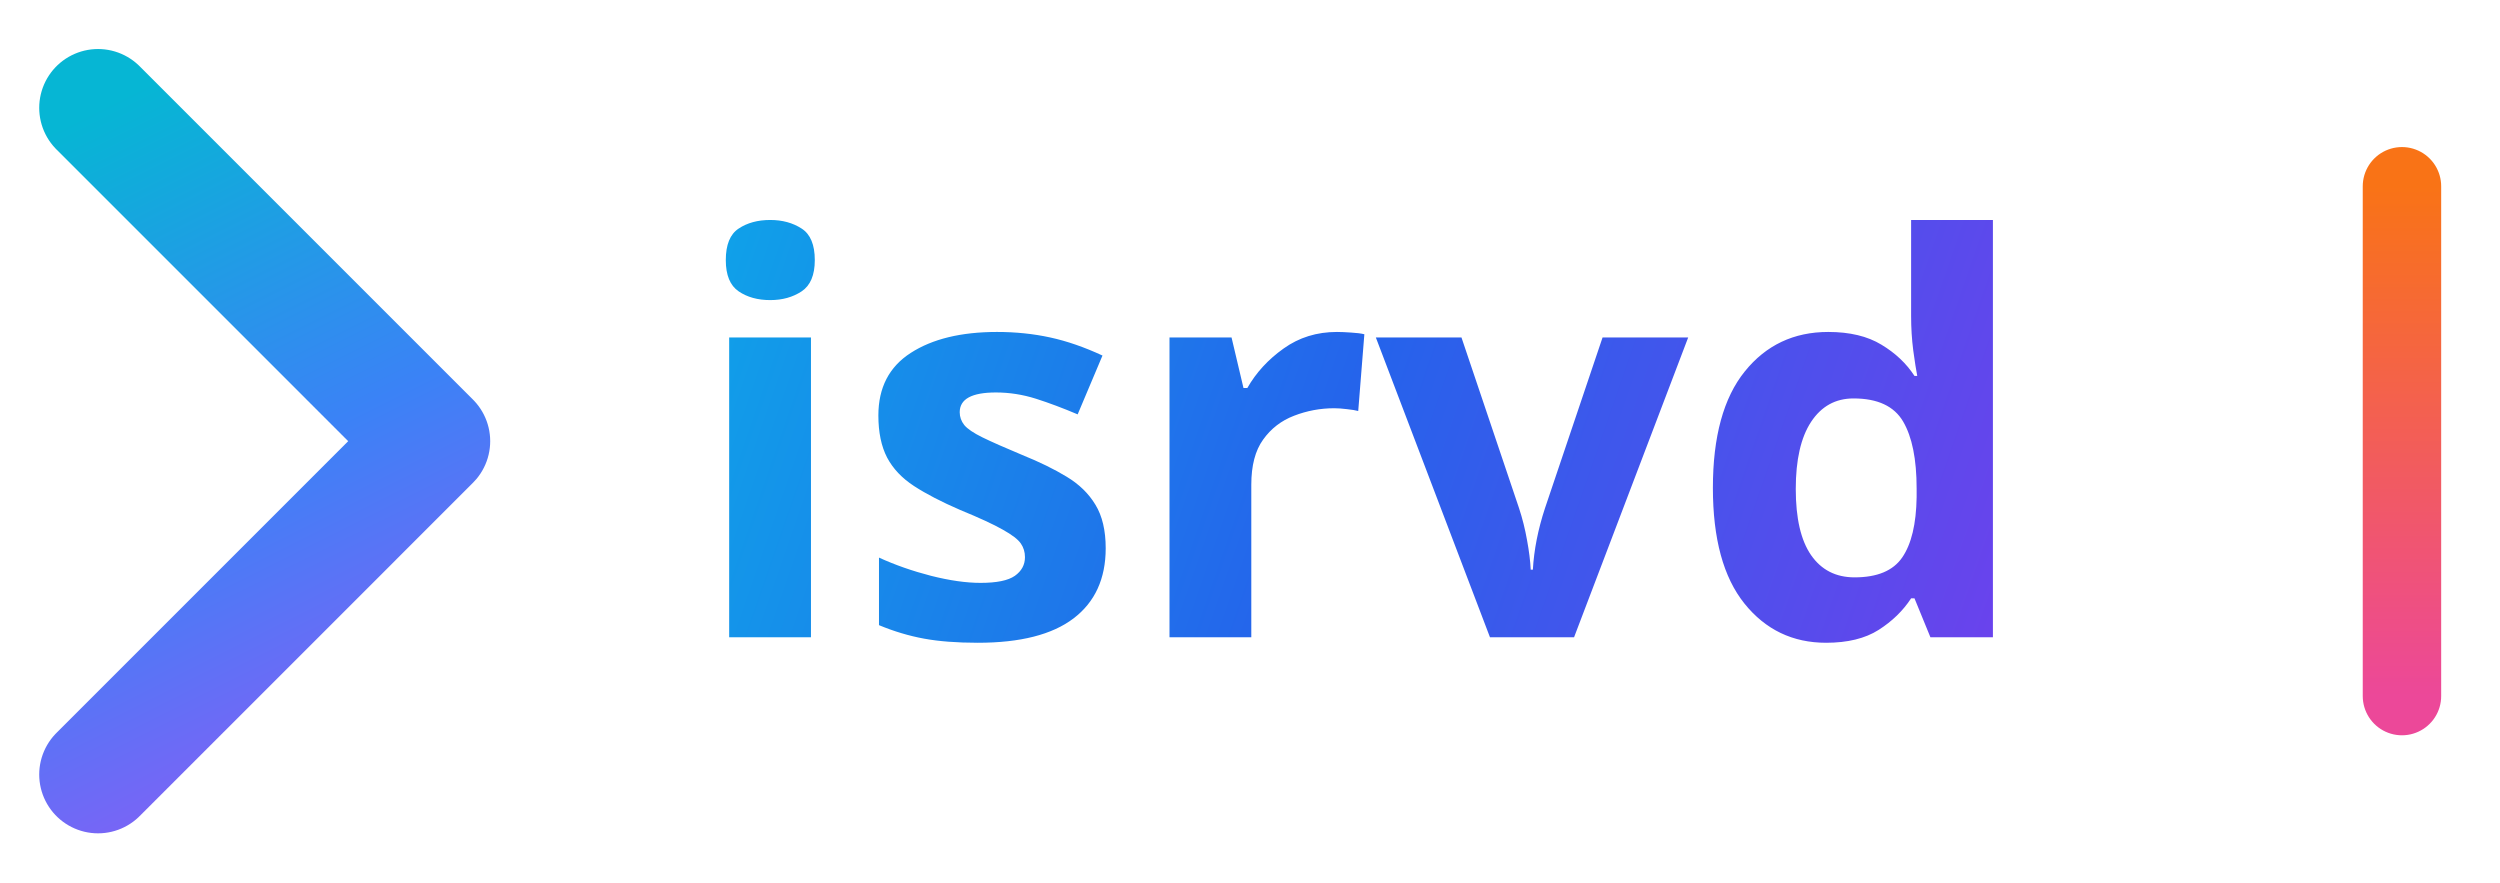
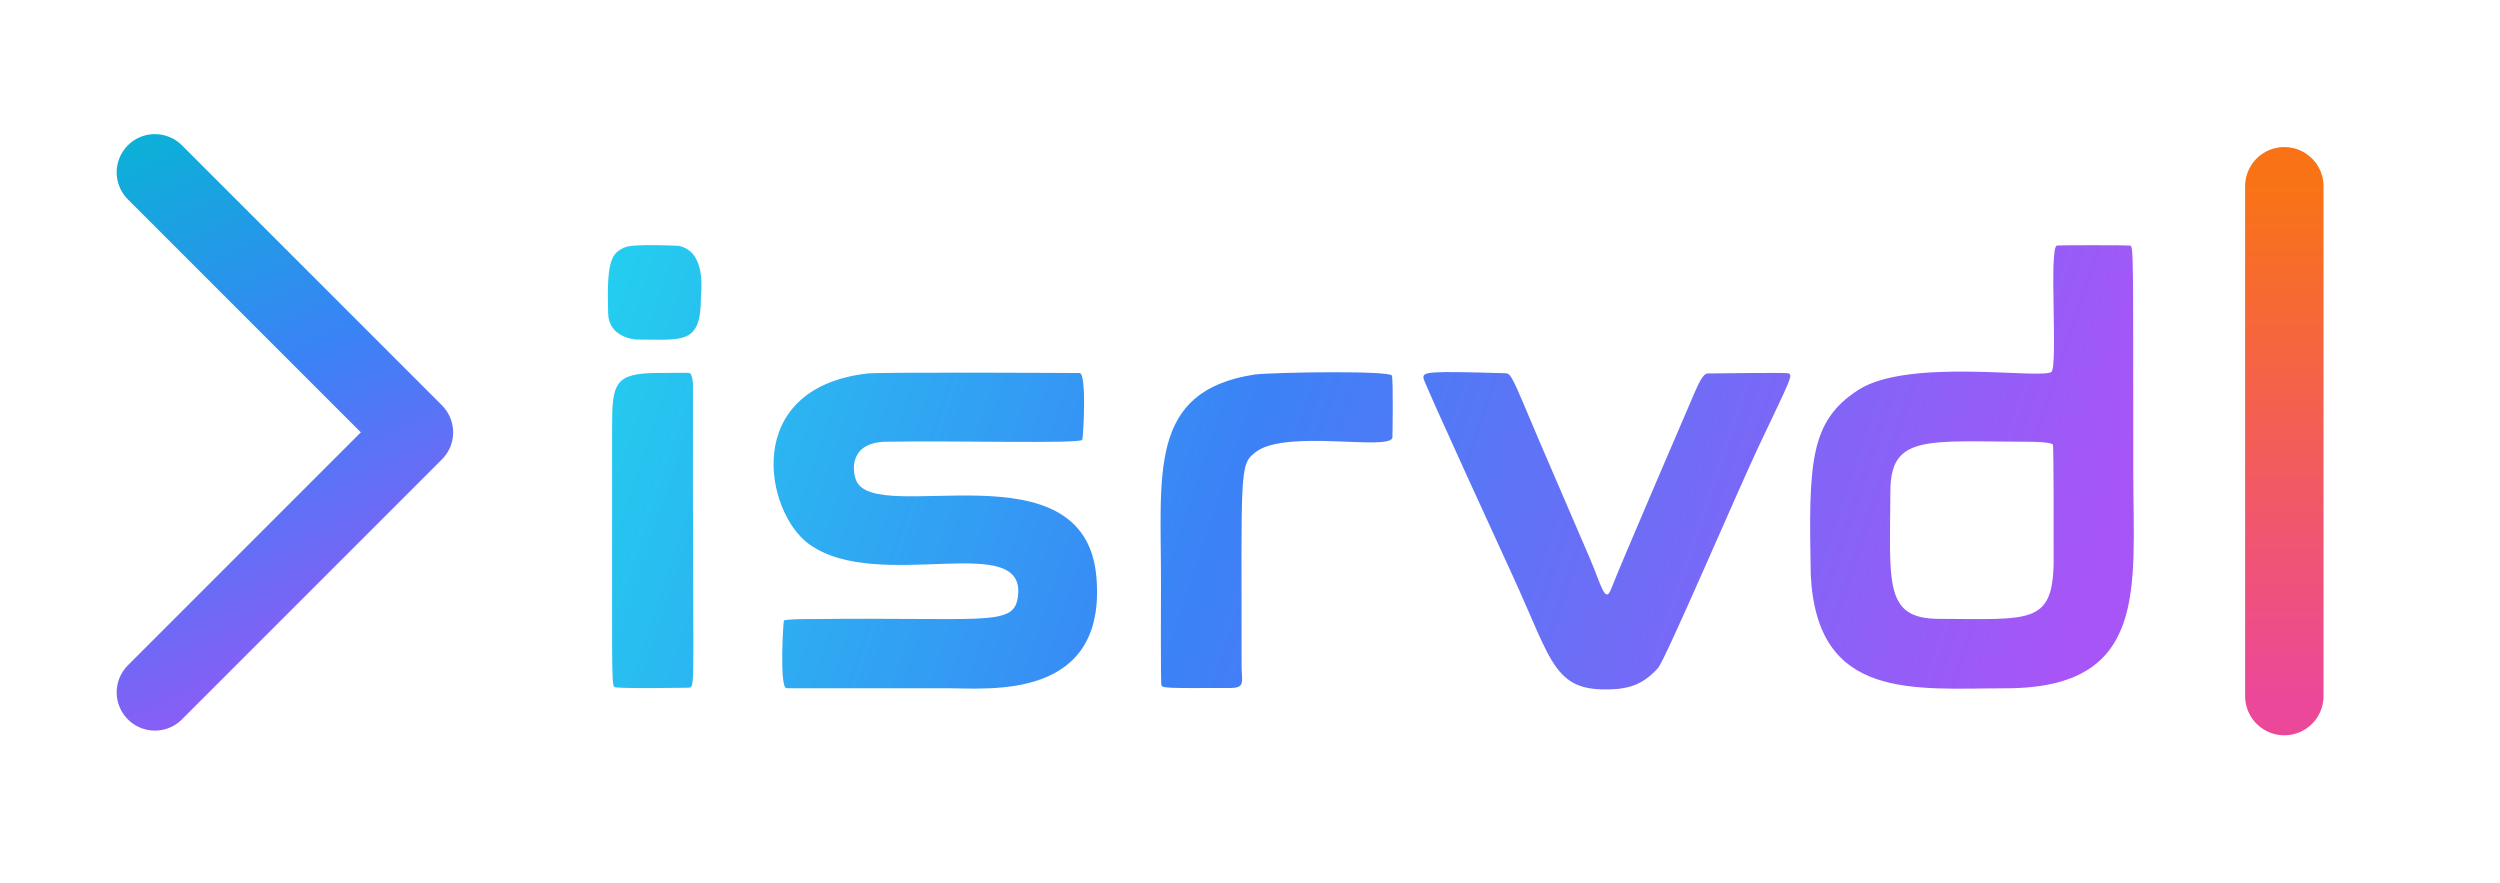
- <svg xmlns="http://www.w3.org/2000/svg" viewBox="0 0 255 90" role="img" aria-labelledby="title desc">
+ <svg xmlns="http://www.w3.org/2000/svg" aria-labelledby="title desc" viewBox="0 0 255 90">
  <defs>
-     <linearGradient id="markGradient" x1="0" y1="6" x2="34" y2="74" gradientUnits="userSpaceOnUse">
-       <stop offset="0" stop-color="#06B6D4" />
-       <stop offset="0.52" stop-color="#3B82F6" />
-       <stop offset="1" stop-color="#8B5CF6" />
+     <linearGradient id="color_a" x1="0" x2="34" y1="6" y2="74" gradientUnits="userSpaceOnUse">
+       <stop offset="0" stop-color="#06b6d4" />
+       <stop offset=".52" stop-color="#3b82f6" />
+       <stop offset="1" stop-color="#8b5cf6" />
    </linearGradient>
-     <linearGradient id="textGradient" x1="60" y1="16" x2="210" y2="68" gradientUnits="userSpaceOnUse">
-       <stop offset="0" stop-color="#0EA5E9" />
-       <stop offset="0.45" stop-color="#2563EB" />
-       <stop offset="1" stop-color="#7C3AED" />
+     <linearGradient id="color_b" x1="60" x2="210" y1="20" y2="70" gradientUnits="userSpaceOnUse">
+       <stop offset="0" stop-color="#22d3ee" />
+       <stop offset=".45" stop-color="#3b82f6" />
+       <stop offset="1" stop-color="#a855f7" />
    </linearGradient>
-     <linearGradient id="cursorGradient" x1="235" y1="14" x2="235" y2="66" gradientUnits="userSpaceOnUse">
-       <stop offset="0" stop-color="#F97316" />
-       <stop offset="1" stop-color="#EC4899" />
+     <linearGradient id="color_c" x1="245" x2="245" y1="19" y2="71" gradientUnits="userSpaceOnUse">
+       <stop offset="0" stop-color="#f97316" />
+       <stop offset="1" stop-color="#ec4899" />
    </linearGradient>
  </defs>
-   <g transform="translate(10 5)">
-     <path d="M0 6l34 34-34 34" fill="none" stroke="url(#markGradient)" stroke-width="12" stroke-linecap="round" stroke-linejoin="round" />
-     <text x="60" y="60" font-family="'Comic Sans MS', sans-serif" font-size="56" font-weight="800" textLength="150" lengthAdjust="spacingAndGlyphs" fill="url(#textGradient)">isrvd</text>
-     <path d="M235 14v52" fill="none" stroke="url(#cursorGradient)" stroke-width="8" stroke-linecap="round">
-       <animate attributeName="opacity" values="1;0;1;0;1;1" keyTimes="0;0.05;0.1;0.15;0.2;1" dur="10s" repeatCount="indefinite" />
-     </path>
-   </g>
+   <path fill="none" stroke="url(#color_a)" stroke-linecap="round" stroke-linejoin="round" stroke-width="10" d="M10 11l34 34-34 34" transform="matrix(.78 0 0 .78 8 9)" />
+   <path fill="url(#color_b)" fill-rule="evenodd" d="M70.683 39.12c-.056 30.503.29 30.866-.365 31.023-.006.001-7.35.126-7.64-.064-.348-.226-.219-2.157-.243-26.566-.005-4.406.275-5.442 4.59-5.471 3.029-.02 3.027-.028 3.287.01.295.044.365.978.372 1.068M64.832 34.63c-.306-.033-2.733-.304-2.802-2.648-.16-5.38.305-6.175 1.742-6.767.92-.38 5.45-.142 5.458-.14 2.876.605 2.266 4.711 2.265 5.257-.01 4.859-1.796 4.304-6.663 4.3M127.976 38.2c2.348-.249 13.796-.403 13.994.106.158.404.066 6.24.057 6.313-.19 1.432-10.835-.883-13.94 1.486-1.673 1.277-1.448 1.693-1.442 21.848 0 1.542.415 2.216-1.13 2.22-6.807.024-6.957.025-7.06-.325-.069-.232-.038-9.322-.035-10.133.039-11.413-1.383-19.829 9.556-21.514M165.072 70.265c-6.592.517-6.561-2.365-10.811-11.611-.736-1.6-8.998-19.576-9.065-20.066-.09-.662.33-.758 8.327-.518.622.019.654.21 3.423 6.764l5.205 12.086c1.161 2.697 1.57 4.783 2.197 3.125.787-2.077 7.833-18.447 8.522-20.047.9-2.089 1.17-1.902 1.527-1.907.636-.008 7.499-.098 7.947-.02.628.108.328.514-2.93 7.4-2.268 4.794-9.55 21.86-10.314 22.691-1.582 1.723-2.873 1.943-4.028 2.103M82.676 63.148c17.422-.212 20.61.765 21.115-2.067 1.292-7.24-14.206-.42-21.3-5.605-4.474-3.27-6.893-15.866 5.962-17.379 1.383-.162 21.643-.052 21.677-.047.746.112.357 6.715.26 6.818-.391.413-13.126.061-20.026.189-3.699.068-3.472 2.906-3.031 3.954 1.981 4.71 23.36-3.872 24.503 9.875 1.048 12.615-11.034 11.316-15.154 11.314-16.355-.008-16.352.02-16.486-.015-.706-.187-.3-6.808-.239-6.878.157-.175 2.502-.16 2.72-.159M184.697 58.617c-.222-11.407-.124-15.65 4.862-18.85 5.12-3.283 18.53-1.068 19.671-1.824.707-.467-.262-12.639.565-12.894.178-.054 7.318-.046 7.463-.003.365.11.324.31.338 23.41.006 11.502 1.583 21.737-12.995 21.75-9.38.008-19.291 1.312-19.904-11.589m24.774-1.099c-.145 6.197-2.459 5.637-11.735 5.604-5.604-.02-4.955-3.707-4.918-13.018.023-5.808 3.701-5.081 14.255-5.04.188.001 2.214.01 2.328.303.004.013.088.012.07 12.151" />
+   <path fill="none" stroke="url(#color_c)" stroke-linecap="round" stroke-width="8" d="M233 19v52">
+     <animate attributeName="opacity" dur="10s" keyTimes="0;0.05;0.1;0.15;0.2;1" repeatCount="indefinite" values="1;0;1;0;1;1" />
+   </path>
</svg>
